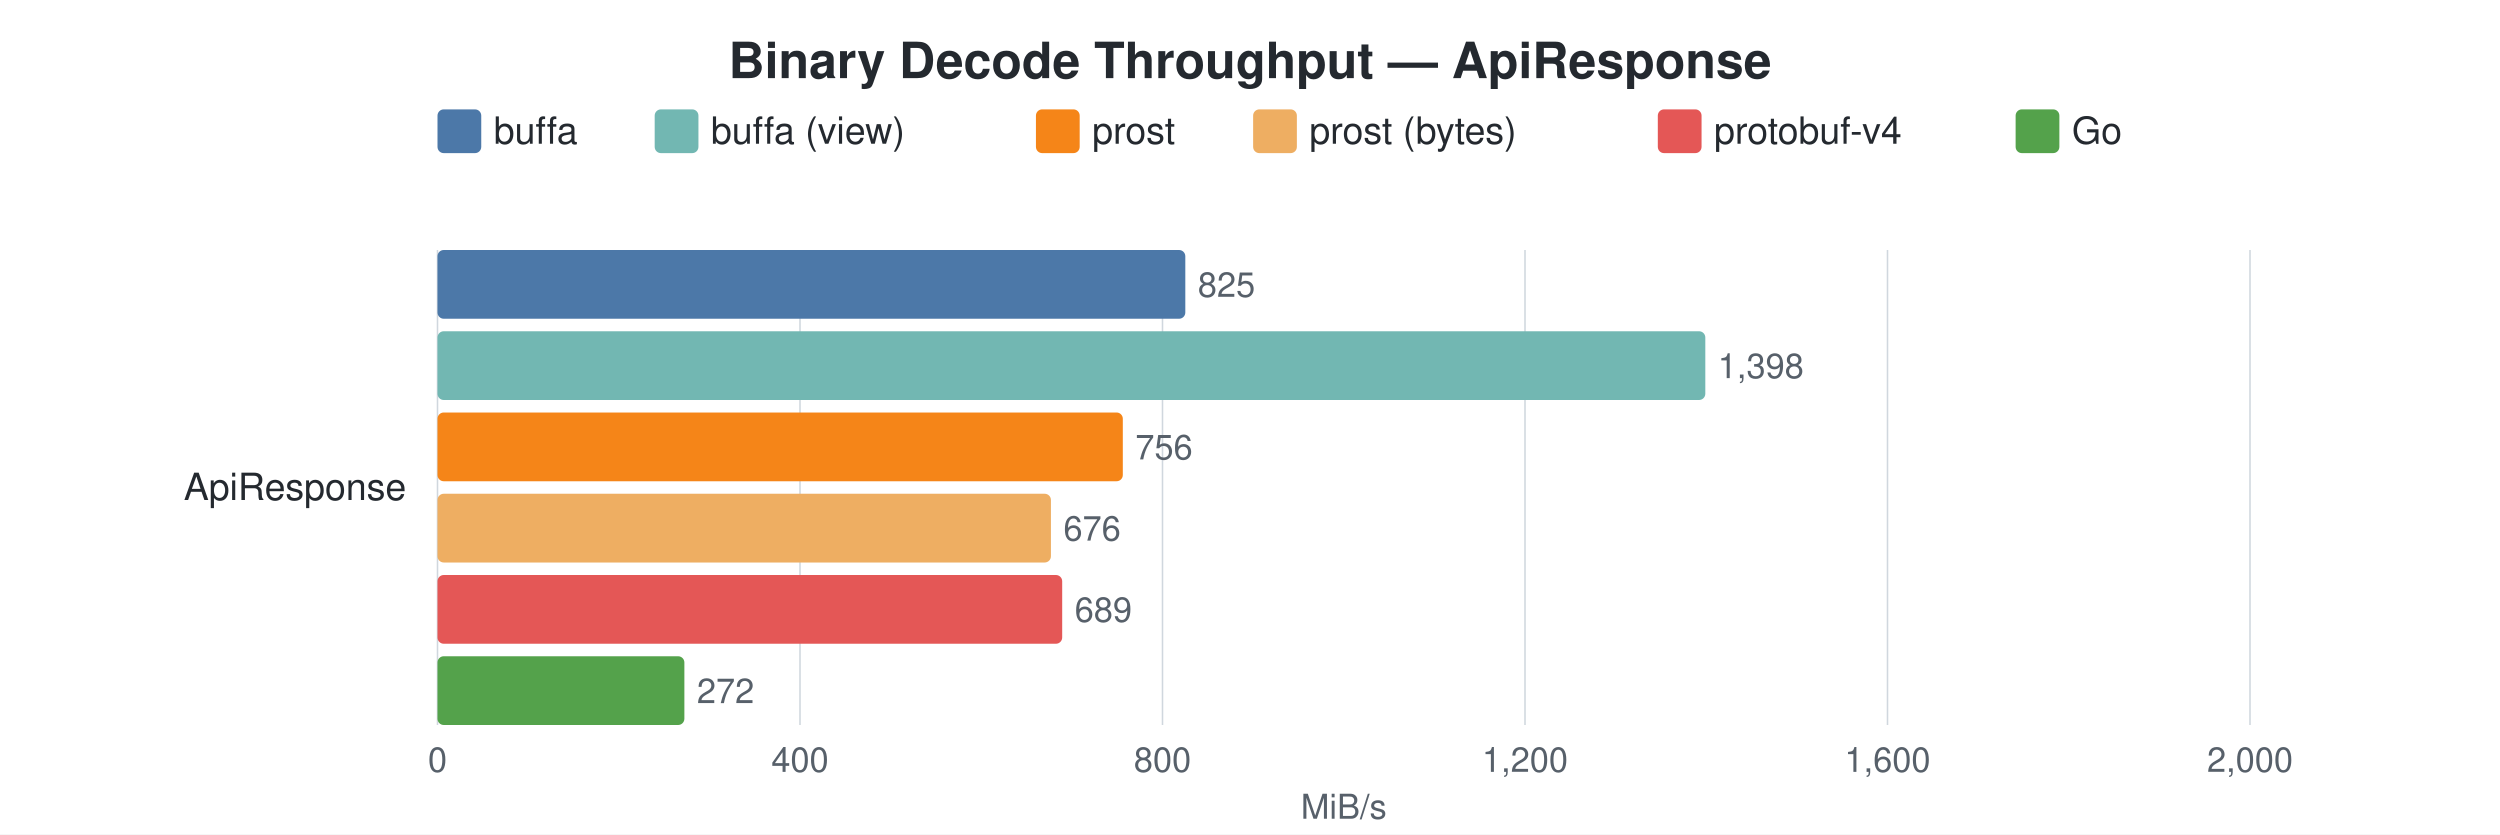
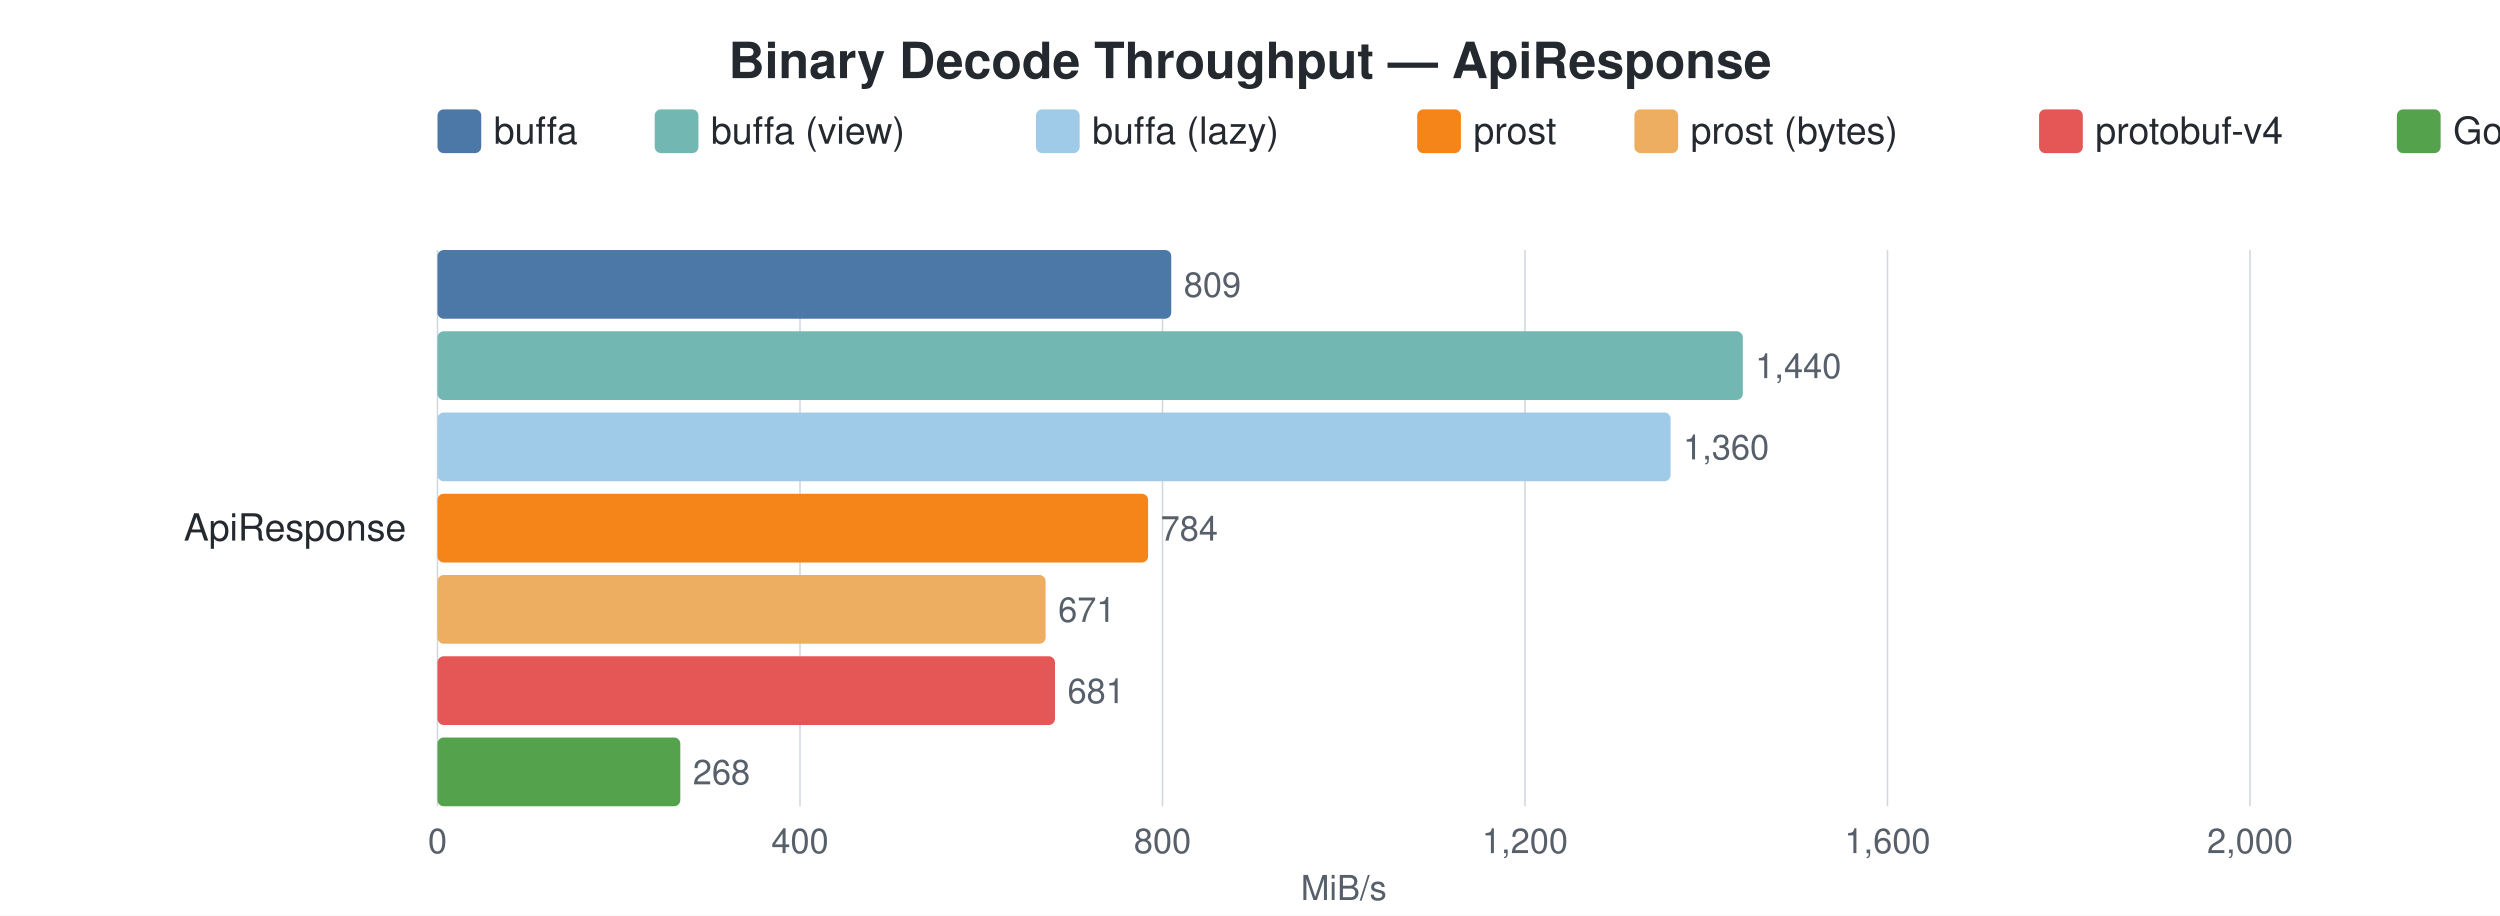
- <svg xmlns="http://www.w3.org/2000/svg" width="800" height="267" viewBox="0 0 800 267">
+ <svg xmlns="http://www.w3.org/2000/svg" width="800" height="293" viewBox="0 0 800 293">
  <style>
    text { font-family: -apple-system, BlinkMacSystemFont, "Segoe UI", Helvetica, Arial, sans-serif; }
    .title { font-size: 16px; font-weight: 600; fill: #24292f; }
    .label { font-size: 12px; fill: #24292f; }
    .value { font-size: 11px; fill: #57606a; }
    .axis-label { font-size: 11px; fill: #57606a; }
    .legend-text { font-size: 12px; fill: #24292f; }
    .grid { stroke: #d0d7de; stroke-width: 0.5; }
  </style>
  <rect width="100%" height="100%" fill="white" />
  <text x="400.0" y="25" text-anchor="middle" class="title">Binary Decode Throughput — ApiResponse</text>
  <rect x="140" y="35" width="14" height="14" rx="2" fill="#4C78A8" />
  <text x="158" y="46" class="legend-text">buffa</text>
  <rect x="209.5" y="35" width="14" height="14" rx="2" fill="#72B7B2" />
  <text x="227.5" y="46" class="legend-text">buffa (view)</text>
-   <rect x="331.5" y="35" width="14" height="14" rx="2" fill="#F58518" />
-   <text x="349.5" y="46" class="legend-text">prost</text>
-   <rect x="401.0" y="35" width="14" height="14" rx="2" fill="#EEAE62" />
-   <text x="419.0" y="46" class="legend-text">prost (bytes)</text>
-   <rect x="530.5" y="35" width="14" height="14" rx="2" fill="#E45756" />
-   <text x="548.5" y="46" class="legend-text">protobuf-v4</text>
-   <rect x="645.0" y="35" width="14" height="14" rx="2" fill="#54A24B" />
-   <text x="663.0" y="46" class="legend-text">Go</text>
-   <line x1="140.0" y1="80" x2="140.0" y2="232" class="grid" />
-   <text x="140.0" y="247" text-anchor="middle" class="axis-label">0</text>
-   <line x1="256.0" y1="80" x2="256.0" y2="232" class="grid" />
-   <text x="256.0" y="247" text-anchor="middle" class="axis-label">400</text>
-   <line x1="372.0" y1="80" x2="372.0" y2="232" class="grid" />
-   <text x="372.0" y="247" text-anchor="middle" class="axis-label">800</text>
-   <line x1="488.0" y1="80" x2="488.0" y2="232" class="grid" />
-   <text x="488.0" y="247" text-anchor="middle" class="axis-label">1,200</text>
-   <line x1="604.0" y1="80" x2="604.0" y2="232" class="grid" />
-   <text x="604.0" y="247" text-anchor="middle" class="axis-label">1,600</text>
-   <line x1="720.0" y1="80" x2="720.0" y2="232" class="grid" />
-   <text x="720.0" y="247" text-anchor="middle" class="axis-label">2,000</text>
-   <text x="430.0" y="262" text-anchor="middle" class="axis-label">MiB/s</text>
-   <text x="130" y="160.0" text-anchor="end" class="label">ApiResponse</text>
-   <rect x="140" y="80.0" width="239.3" height="22" rx="2" fill="#4C78A8" />
-   <text x="383.3" y="95.0" class="value">825</text>
-   <rect x="140" y="106.0" width="405.7" height="22" rx="2" fill="#72B7B2" />
-   <text x="549.7" y="121.0" class="value">1,398</text>
-   <rect x="140" y="132.0" width="219.3" height="22" rx="2" fill="#F58518" />
-   <text x="363.3" y="147.0" class="value">756</text>
-   <rect x="140" y="158.0" width="196.3" height="22" rx="2" fill="#EEAE62" />
-   <text x="340.3" y="173.0" class="value">676</text>
-   <rect x="140" y="184.0" width="199.9" height="22" rx="2" fill="#E45756" />
-   <text x="343.9" y="199.0" class="value">689</text>
-   <rect x="140" y="210.0" width="79.0" height="22" rx="2" fill="#54A24B" />
-   <text x="223.0" y="225.0" class="value">272</text>
+   <rect x="331.5" y="35" width="14" height="14" rx="2" fill="#A0CBE8" />
+   <text x="349.5" y="46" class="legend-text">buffa (lazy)</text>
+   <rect x="453.5" y="35" width="14" height="14" rx="2" fill="#F58518" />
+   <text x="471.5" y="46" class="legend-text">prost</text>
+   <rect x="523.0" y="35" width="14" height="14" rx="2" fill="#EEAE62" />
+   <text x="541.0" y="46" class="legend-text">prost (bytes)</text>
+   <rect x="652.5" y="35" width="14" height="14" rx="2" fill="#E45756" />
+   <text x="670.5" y="46" class="legend-text">protobuf-v4</text>
+   <rect x="767.0" y="35" width="14" height="14" rx="2" fill="#54A24B" />
+   <text x="785.0" y="46" class="legend-text">Go</text>
+   <line x1="140.0" y1="80" x2="140.0" y2="258" class="grid" />
+   <text x="140.0" y="273" text-anchor="middle" class="axis-label">0</text>
+   <line x1="256.0" y1="80" x2="256.0" y2="258" class="grid" />
+   <text x="256.0" y="273" text-anchor="middle" class="axis-label">400</text>
+   <line x1="372.0" y1="80" x2="372.0" y2="258" class="grid" />
+   <text x="372.0" y="273" text-anchor="middle" class="axis-label">800</text>
+   <line x1="488.0" y1="80" x2="488.0" y2="258" class="grid" />
+   <text x="488.0" y="273" text-anchor="middle" class="axis-label">1,200</text>
+   <line x1="604.0" y1="80" x2="604.0" y2="258" class="grid" />
+   <text x="604.0" y="273" text-anchor="middle" class="axis-label">1,600</text>
+   <line x1="720.0" y1="80" x2="720.0" y2="258" class="grid" />
+   <text x="720.0" y="273" text-anchor="middle" class="axis-label">2,000</text>
+   <text x="430.0" y="288" text-anchor="middle" class="axis-label">MiB/s</text>
+   <text x="130" y="173.0" text-anchor="end" class="label">ApiResponse</text>
+   <rect x="140" y="80.0" width="234.8" height="22" rx="2" fill="#4C78A8" />
+   <text x="378.8" y="95.0" class="value">809</text>
+   <rect x="140" y="106.0" width="417.7" height="22" rx="2" fill="#72B7B2" />
+   <text x="561.7" y="121.0" class="value">1,440</text>
+   <rect x="140" y="132.0" width="394.6" height="22" rx="2" fill="#A0CBE8" />
+   <text x="538.6" y="147.0" class="value">1,360</text>
+   <rect x="140" y="158.0" width="227.4" height="22" rx="2" fill="#F58518" />
+   <text x="371.4" y="173.0" class="value">784</text>
+   <rect x="140" y="184.0" width="194.6" height="22" rx="2" fill="#EEAE62" />
+   <text x="338.6" y="199.0" class="value">671</text>
+   <rect x="140" y="210.0" width="197.6" height="22" rx="2" fill="#E45756" />
+   <text x="341.6" y="225.0" class="value">681</text>
+   <rect x="140" y="236.0" width="77.7" height="22" rx="2" fill="#54A24B" />
+   <text x="221.7" y="251.0" class="value">268</text>
</svg>
